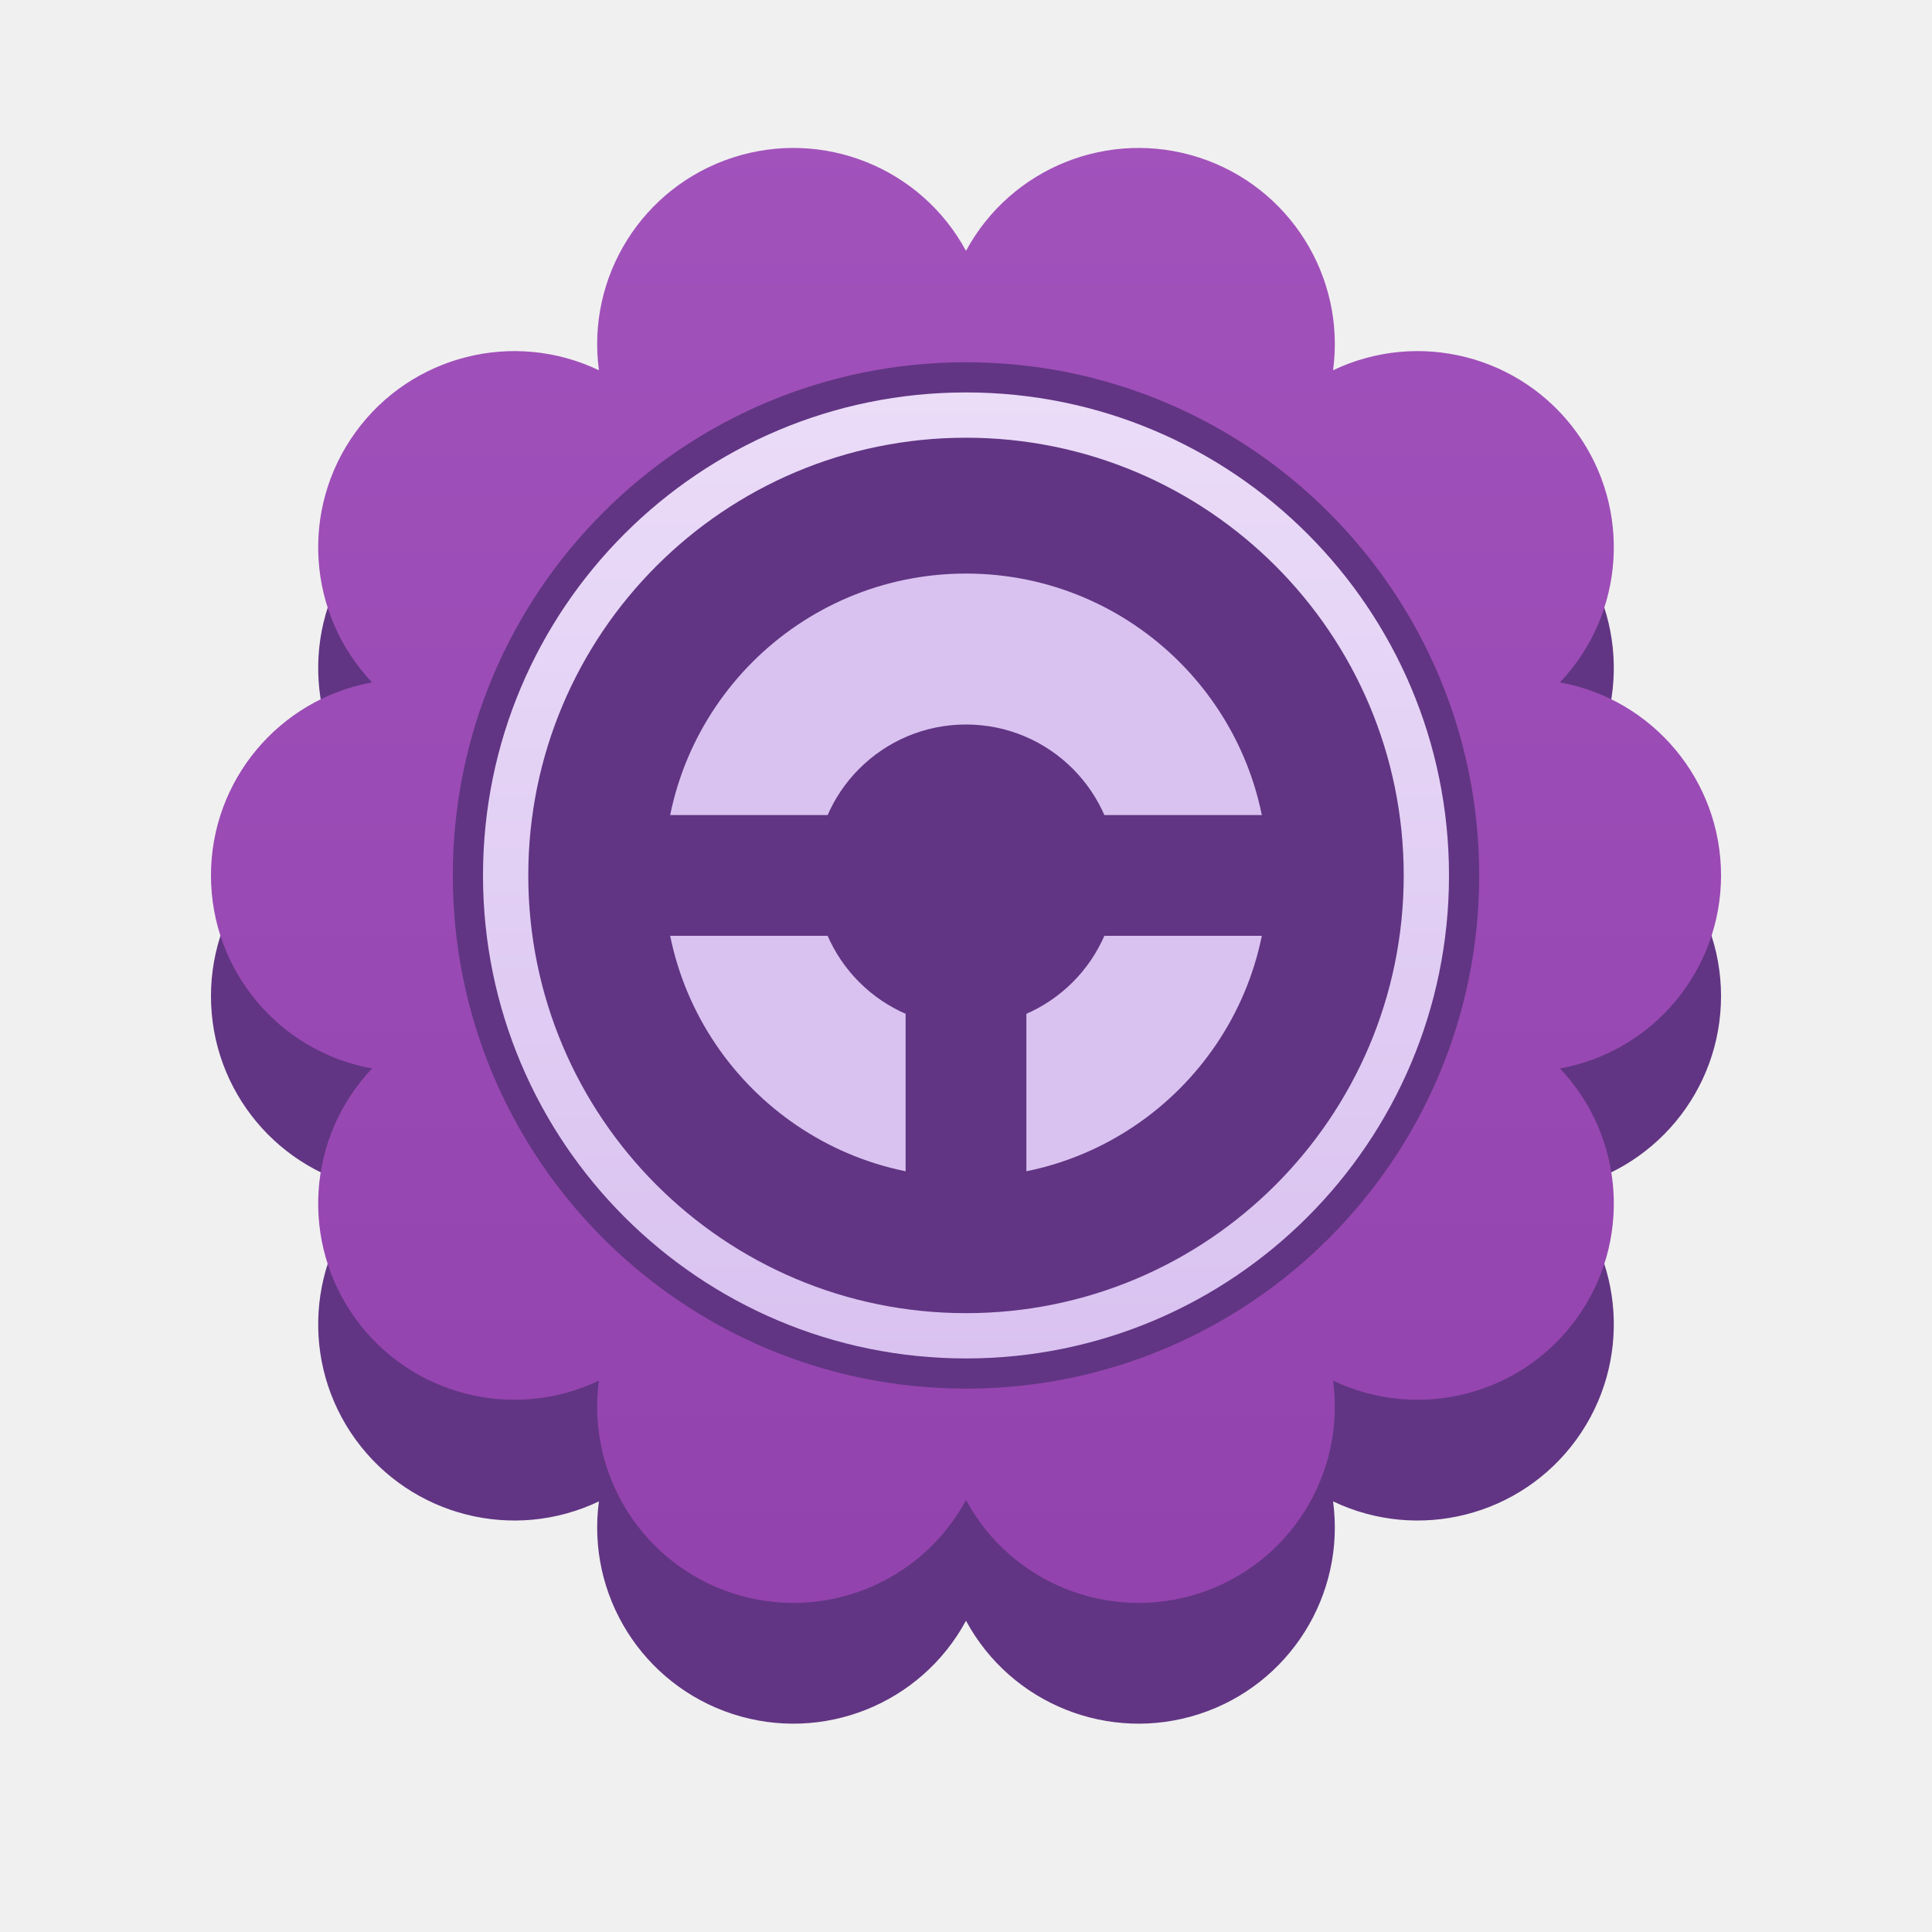
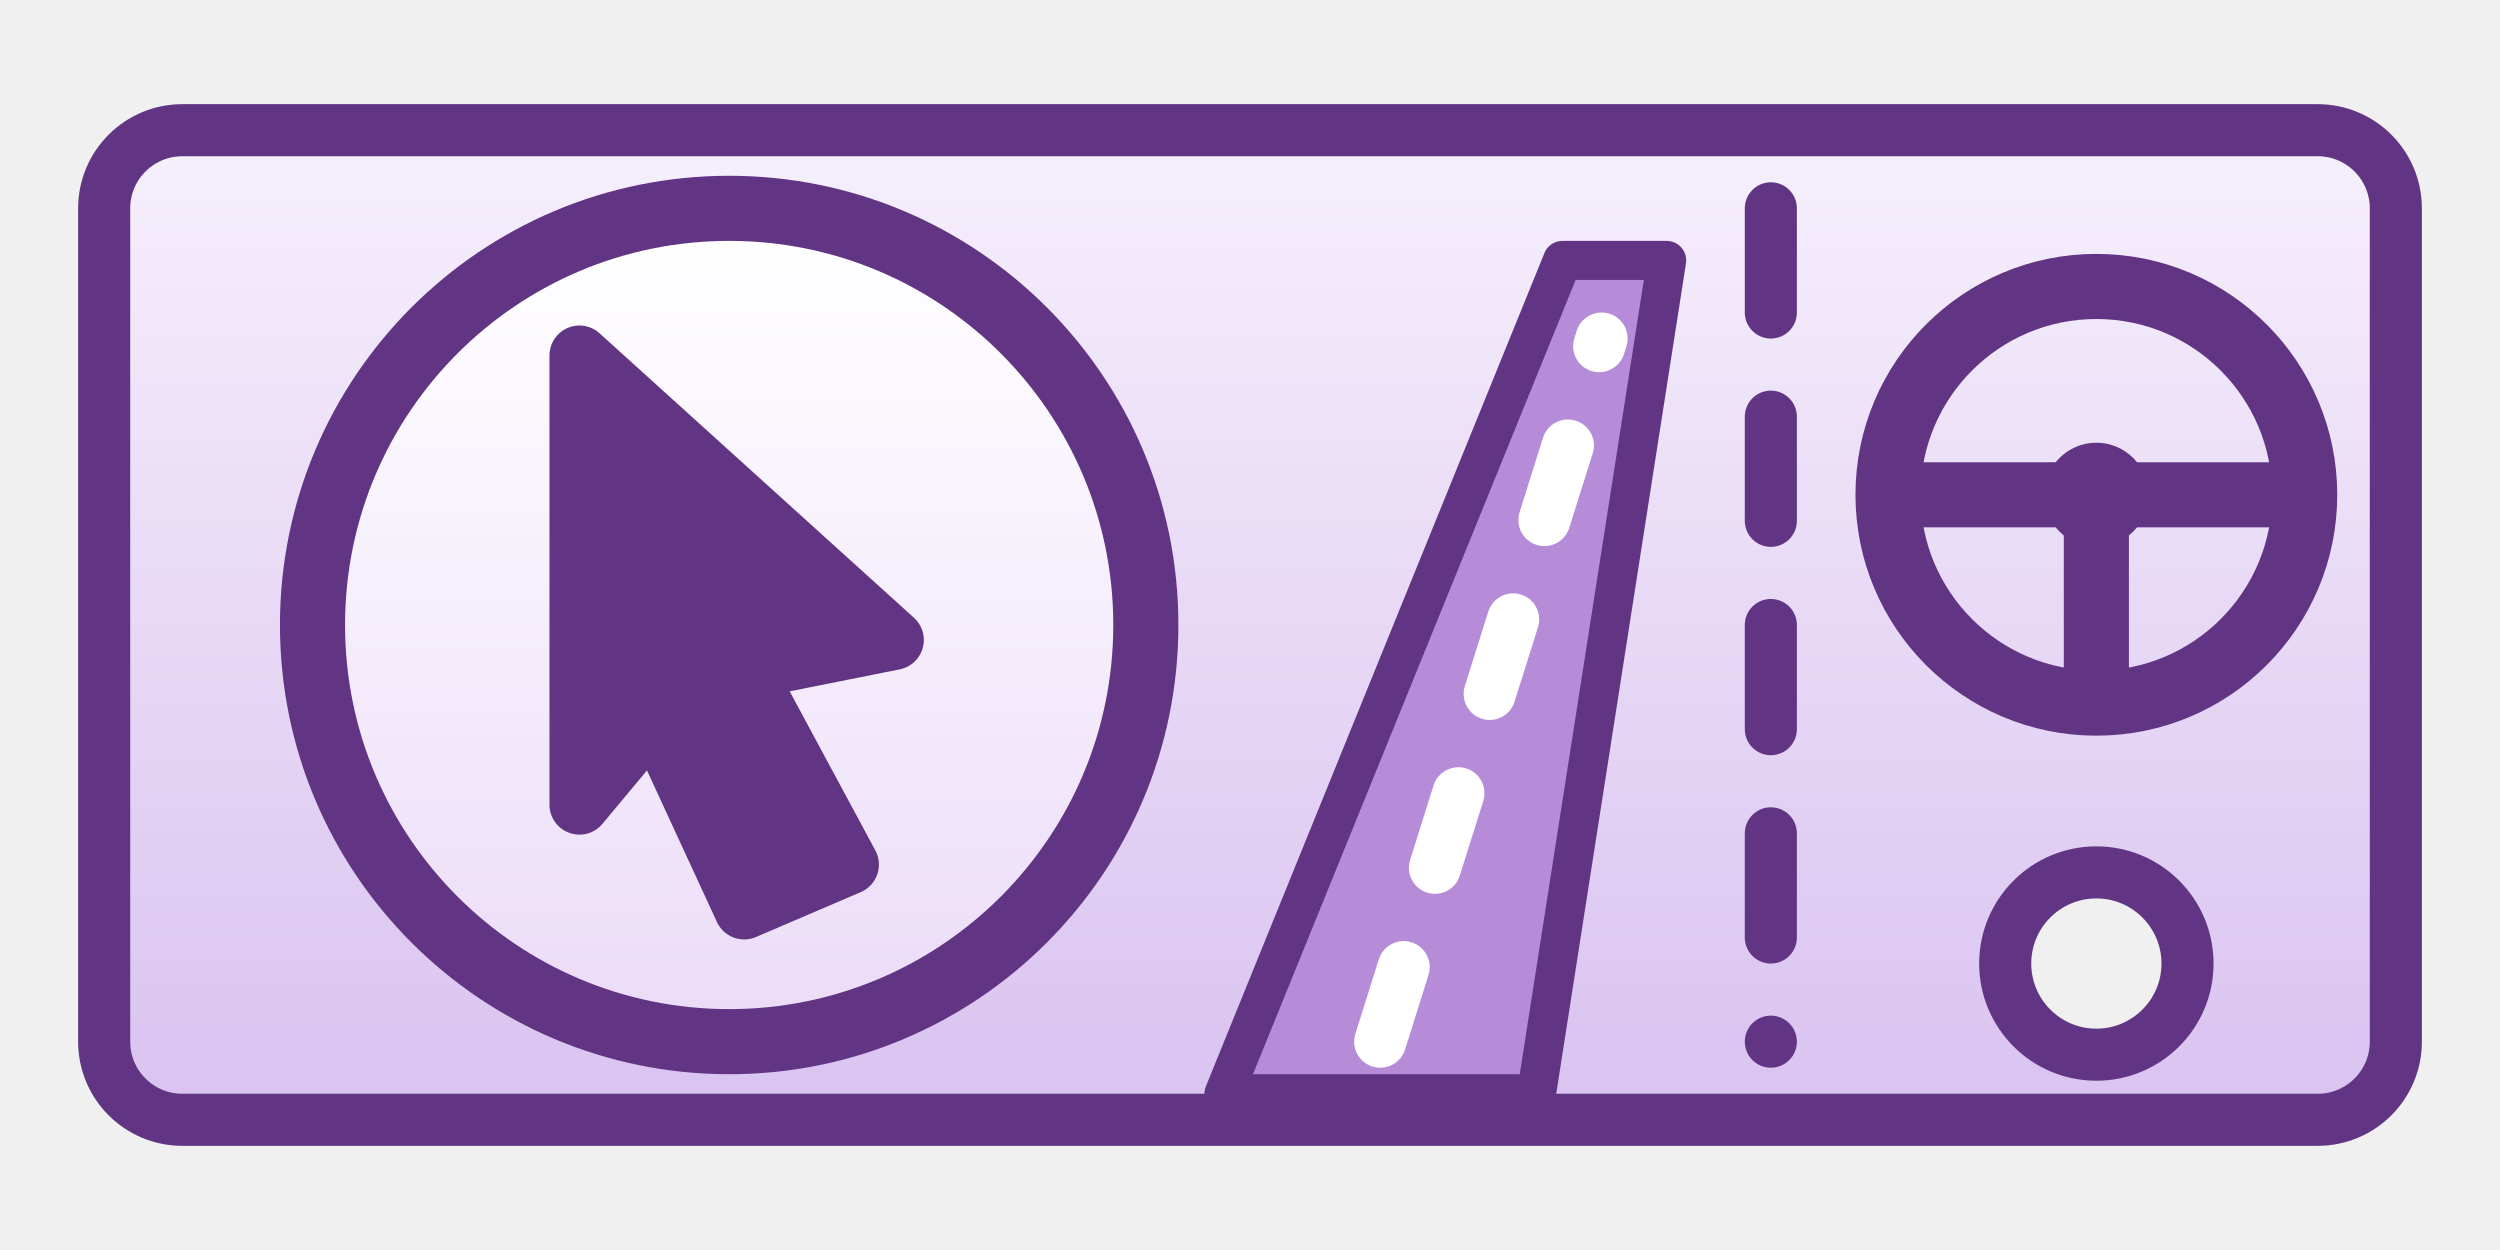
- <svg xmlns="http://www.w3.org/2000/svg" width="128" height="128" viewBox="0 0 128 128" version="1.1">
+ <svg xmlns="http://www.w3.org/2000/svg" width="192" height="96" viewBox="0 0 192 96" version="1.1">
  <defs>
-     <linearGradient id="rim" x1="0" y1="8" x2="0" y2="116" gradientUnits="userSpaceOnUse">
-       <stop offset="0" stop-color="#a252bb" />
-       <stop offset="1" stop-color="#9141ac" />
-     </linearGradient>
-     <linearGradient id="field" x1="0" y1="26" x2="0" y2="90" gradientUnits="userSpaceOnUse">
-       <stop offset="0" stop-color="#ebdcf8" />
+     <linearGradient id="body" x1="0" y1="10" x2="0" y2="86" gradientUnits="userSpaceOnUse">
+       <stop offset="0" stop-color="#f6f0fc" />
      <stop offset="1" stop-color="#d9c2f0" />
    </linearGradient>
+     <linearGradient id="field" x1="0" y1="18" x2="0" y2="78" gradientUnits="userSpaceOnUse">
+       <stop offset="0" stop-color="#ffffff" />
+       <stop offset="1" stop-color="#ebdcf8" />
+     </linearGradient>
  </defs>
-   <path id="seal-profile" d="M103.35 53.21 A13 13 0 0 1 103.35 78.79 A13 13 0 0 1 88.32 99.47 A13 13 0 0 1 64.00 107.38 A13 13 0 0 1 39.68 99.47 A13 13 0 0 1 24.65 78.79 A13 13 0 0 1 24.65 53.21 A13 13 0 0 1 39.68 32.53 A13 13 0 0 1 64.00 24.62 A13 13 0 0 1 88.32 32.53 A13 13 0 0 1 103.35 53.21 Z" fill="#613583" />
-   <path id="seal" d="M103.35 45.21 A13 13 0 0 1 103.35 70.79 A13 13 0 0 1 88.32 91.47 A13 13 0 0 1 64.00 99.38 A13 13 0 0 1 39.68 91.47 A13 13 0 0 1 24.65 70.79 A13 13 0 0 1 24.65 45.21 A13 13 0 0 1 39.68 24.53 A13 13 0 0 1 64.00 16.62 A13 13 0 0 1 88.32 24.53 A13 13 0 0 1 103.35 45.21 Z" fill="url(#rim)" />
-   <circle id="field-bezel" cx="64" cy="58" r="34" fill="#613583" />
-   <circle id="field" cx="64" cy="58" r="32" fill="url(#field)" />
-   <g id="motif" transform="translate(0,-2)">
-     <circle id="wheel-rim" cx="64" cy="60" r="29" fill="#613583" />
-     <circle id="wheel-inner" cx="64" cy="60" r="20" fill="#d9c2f0" />
-     <rect id="wheel-spoke-left" x="36" y="56" width="28" height="8" fill="#613583" />
-     <rect id="wheel-spoke-right" x="64" y="56" width="28" height="8" fill="#613583" />
-     <rect id="wheel-spoke-down" x="60" y="60" width="8" height="28" fill="#613583" />
-     <circle id="wheel-hub" cx="64" cy="60" r="10" fill="#613583" />
+   <path id="ticket" d="M14 10 H178 A6 6 0 0 1 184 16 V80 A6 6 0 0 1 178 86 H14 A6 6 0 0 1 8 80 V16 A6 6 0 0 1 14 10 Z M154 74 A7 7 0 0 0 168 74 A7 7 0 0 0 154 74 Z" fill="url(#body)" fill-rule="evenodd" stroke="#613583" stroke-width="4" />
+   <path id="road" d="M94 84 L118 84 L128 20 L120 20 Z" fill="#b68cd8" stroke="#613583" stroke-width="3" stroke-linejoin="round" />
+   <path id="road-markings" d="M106 80 L123 26" fill="none" stroke="#ffffff" stroke-width="4" stroke-linecap="round" stroke-dasharray="6 8" />
+   <path id="perforation" d="M136 16 V80" stroke="#613583" stroke-width="4" stroke-dasharray="8 8" stroke-linecap="round" />
+   <circle id="punch-field" cx="56" cy="48" r="32" fill="url(#field)" stroke="#613583" stroke-width="5" />
+   <g id="motif" transform="translate(56,48) scale(1.15)">
+     <path d="M-10 -18 L11 1 L1 3 L8 16 L1 19 L-5 6 L-10 12 Z" fill="#613583" stroke="#613583" stroke-width="4" stroke-linejoin="round" />
  </g>
+   <circle id="wheel" cx="161" cy="38" r="16" fill="none" stroke="#613583" stroke-width="5" />
+   <path id="spoke-1" d="M161 38 L147 38" stroke="#613583" stroke-width="5" stroke-linecap="round" />
+   <path id="spoke-2" d="M161 38 L175 38" stroke="#613583" stroke-width="5" stroke-linecap="round" />
+   <path id="spoke-3" d="M161 38 L161 52" stroke="#613583" stroke-width="5" stroke-linecap="round" />
+   <circle id="wheel-hub" cx="161" cy="38" r="4" fill="#613583" />
</svg>
